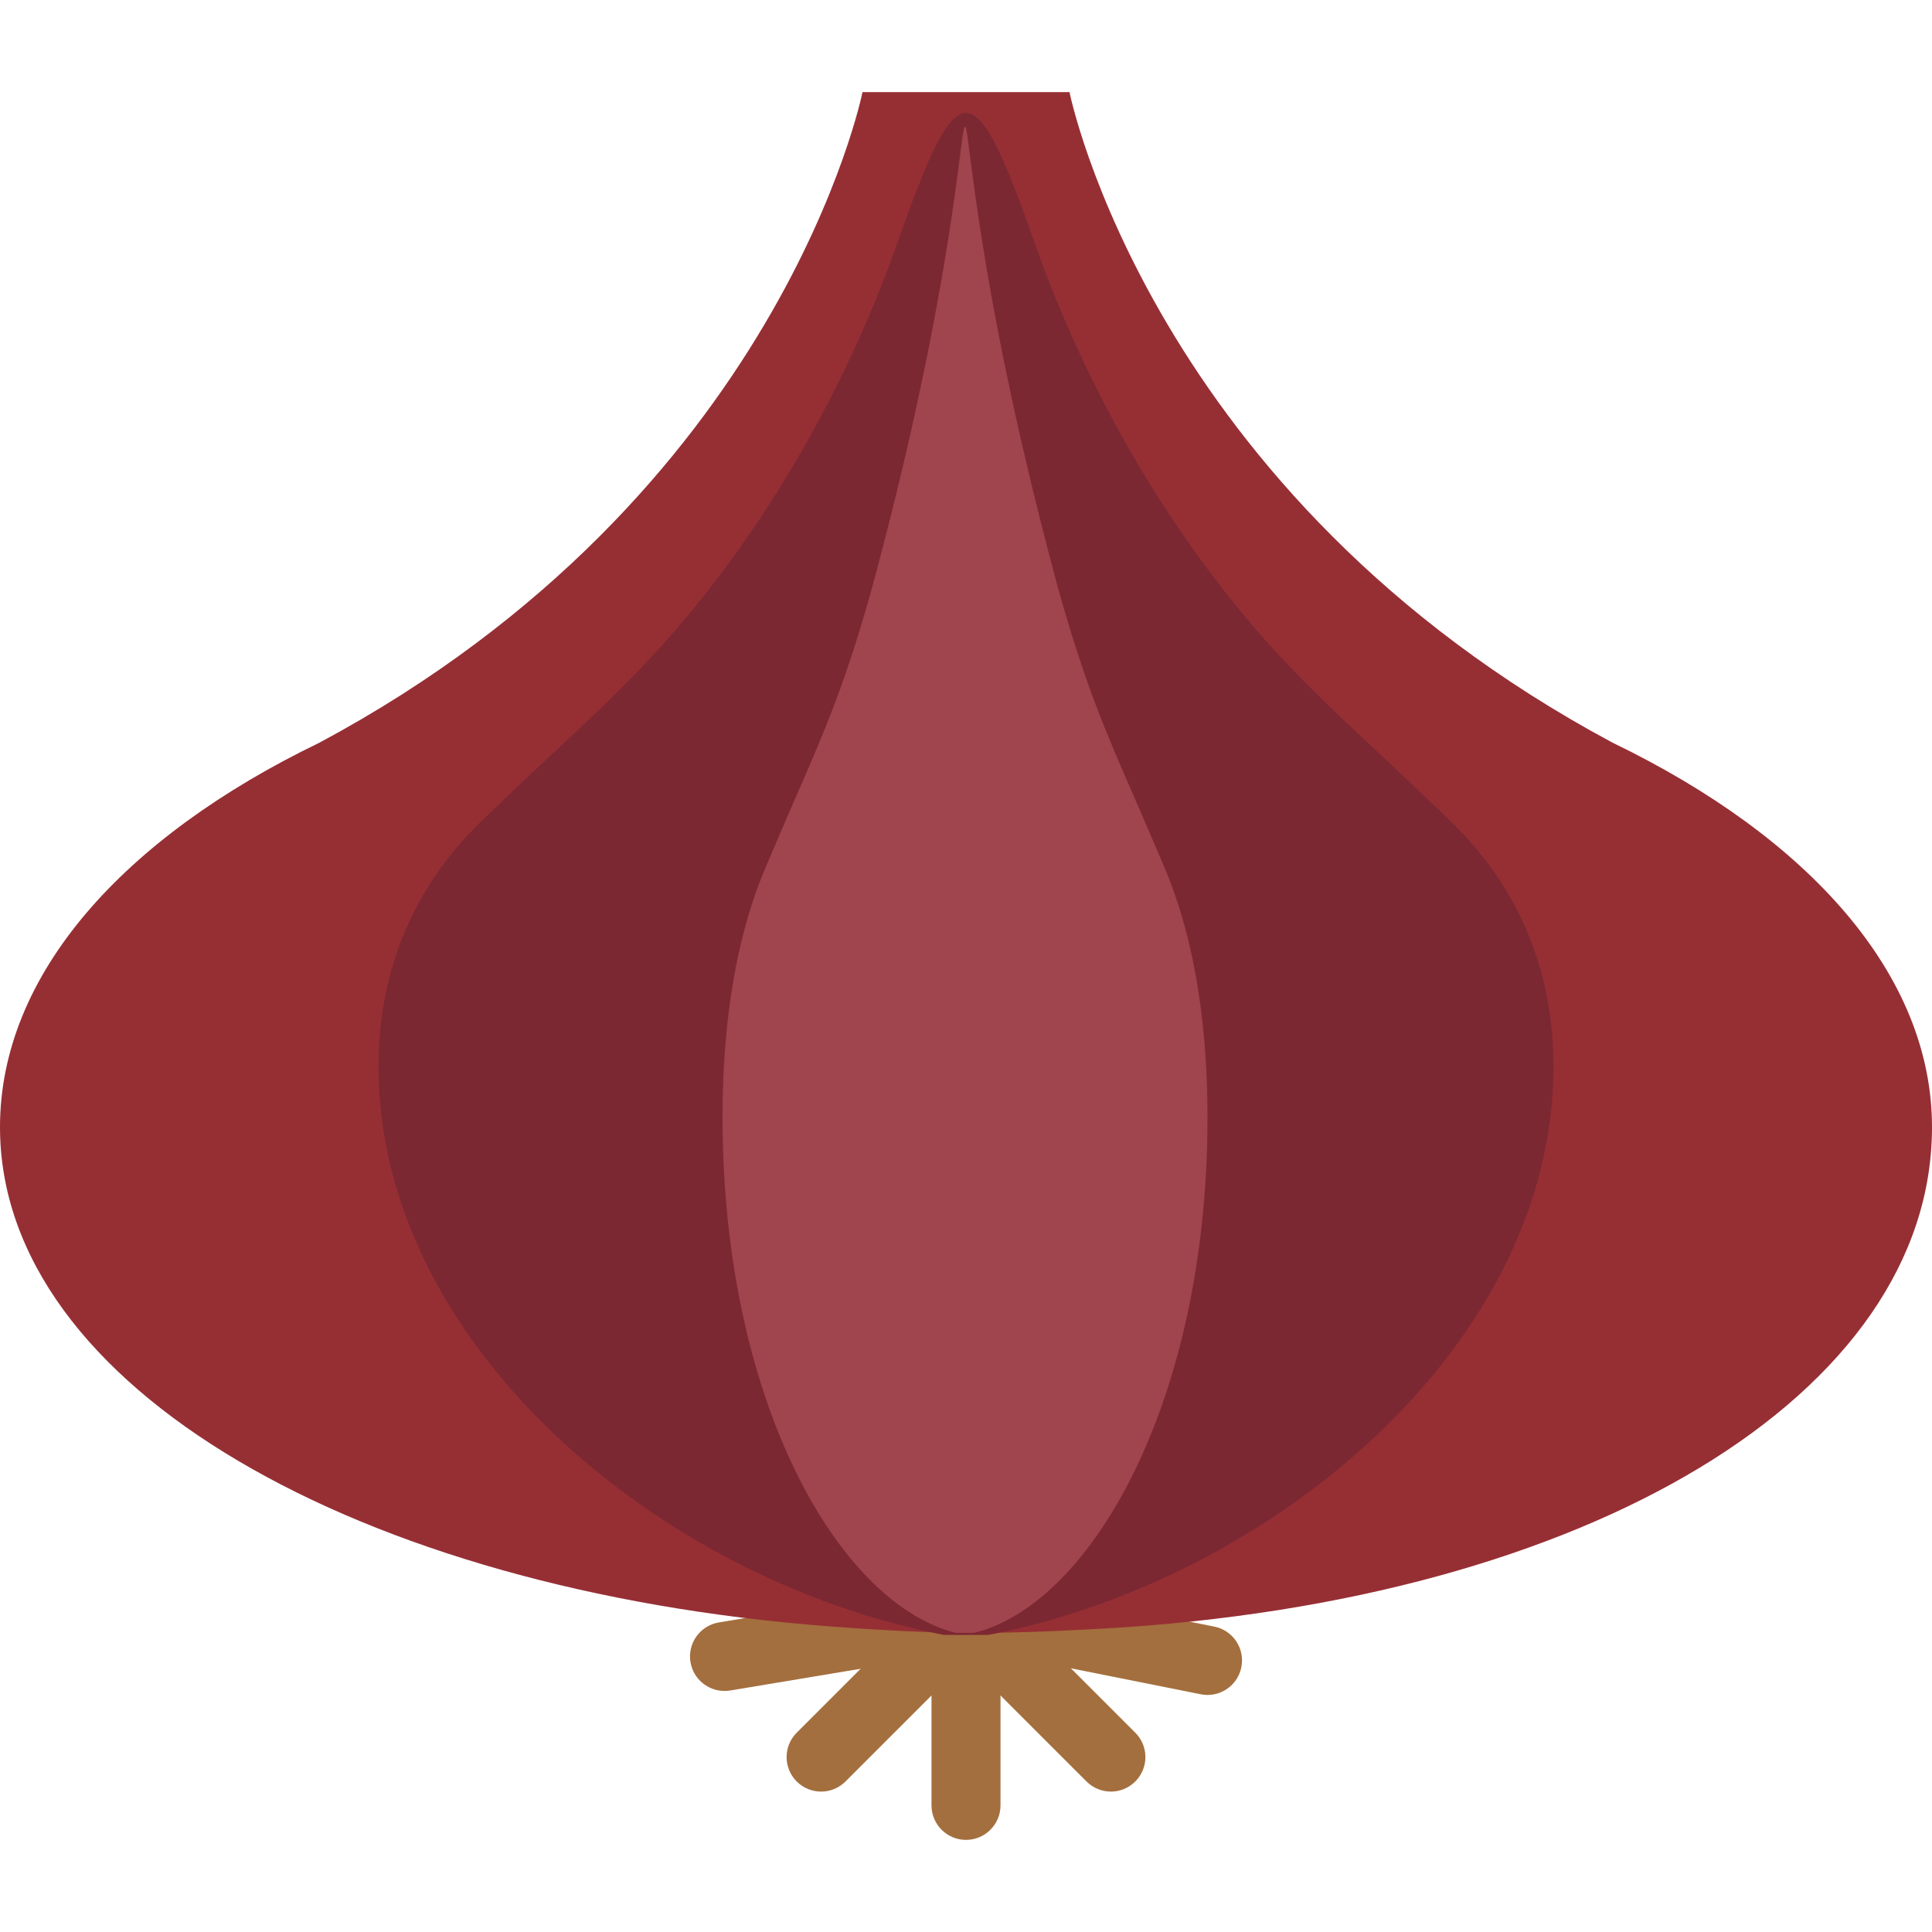
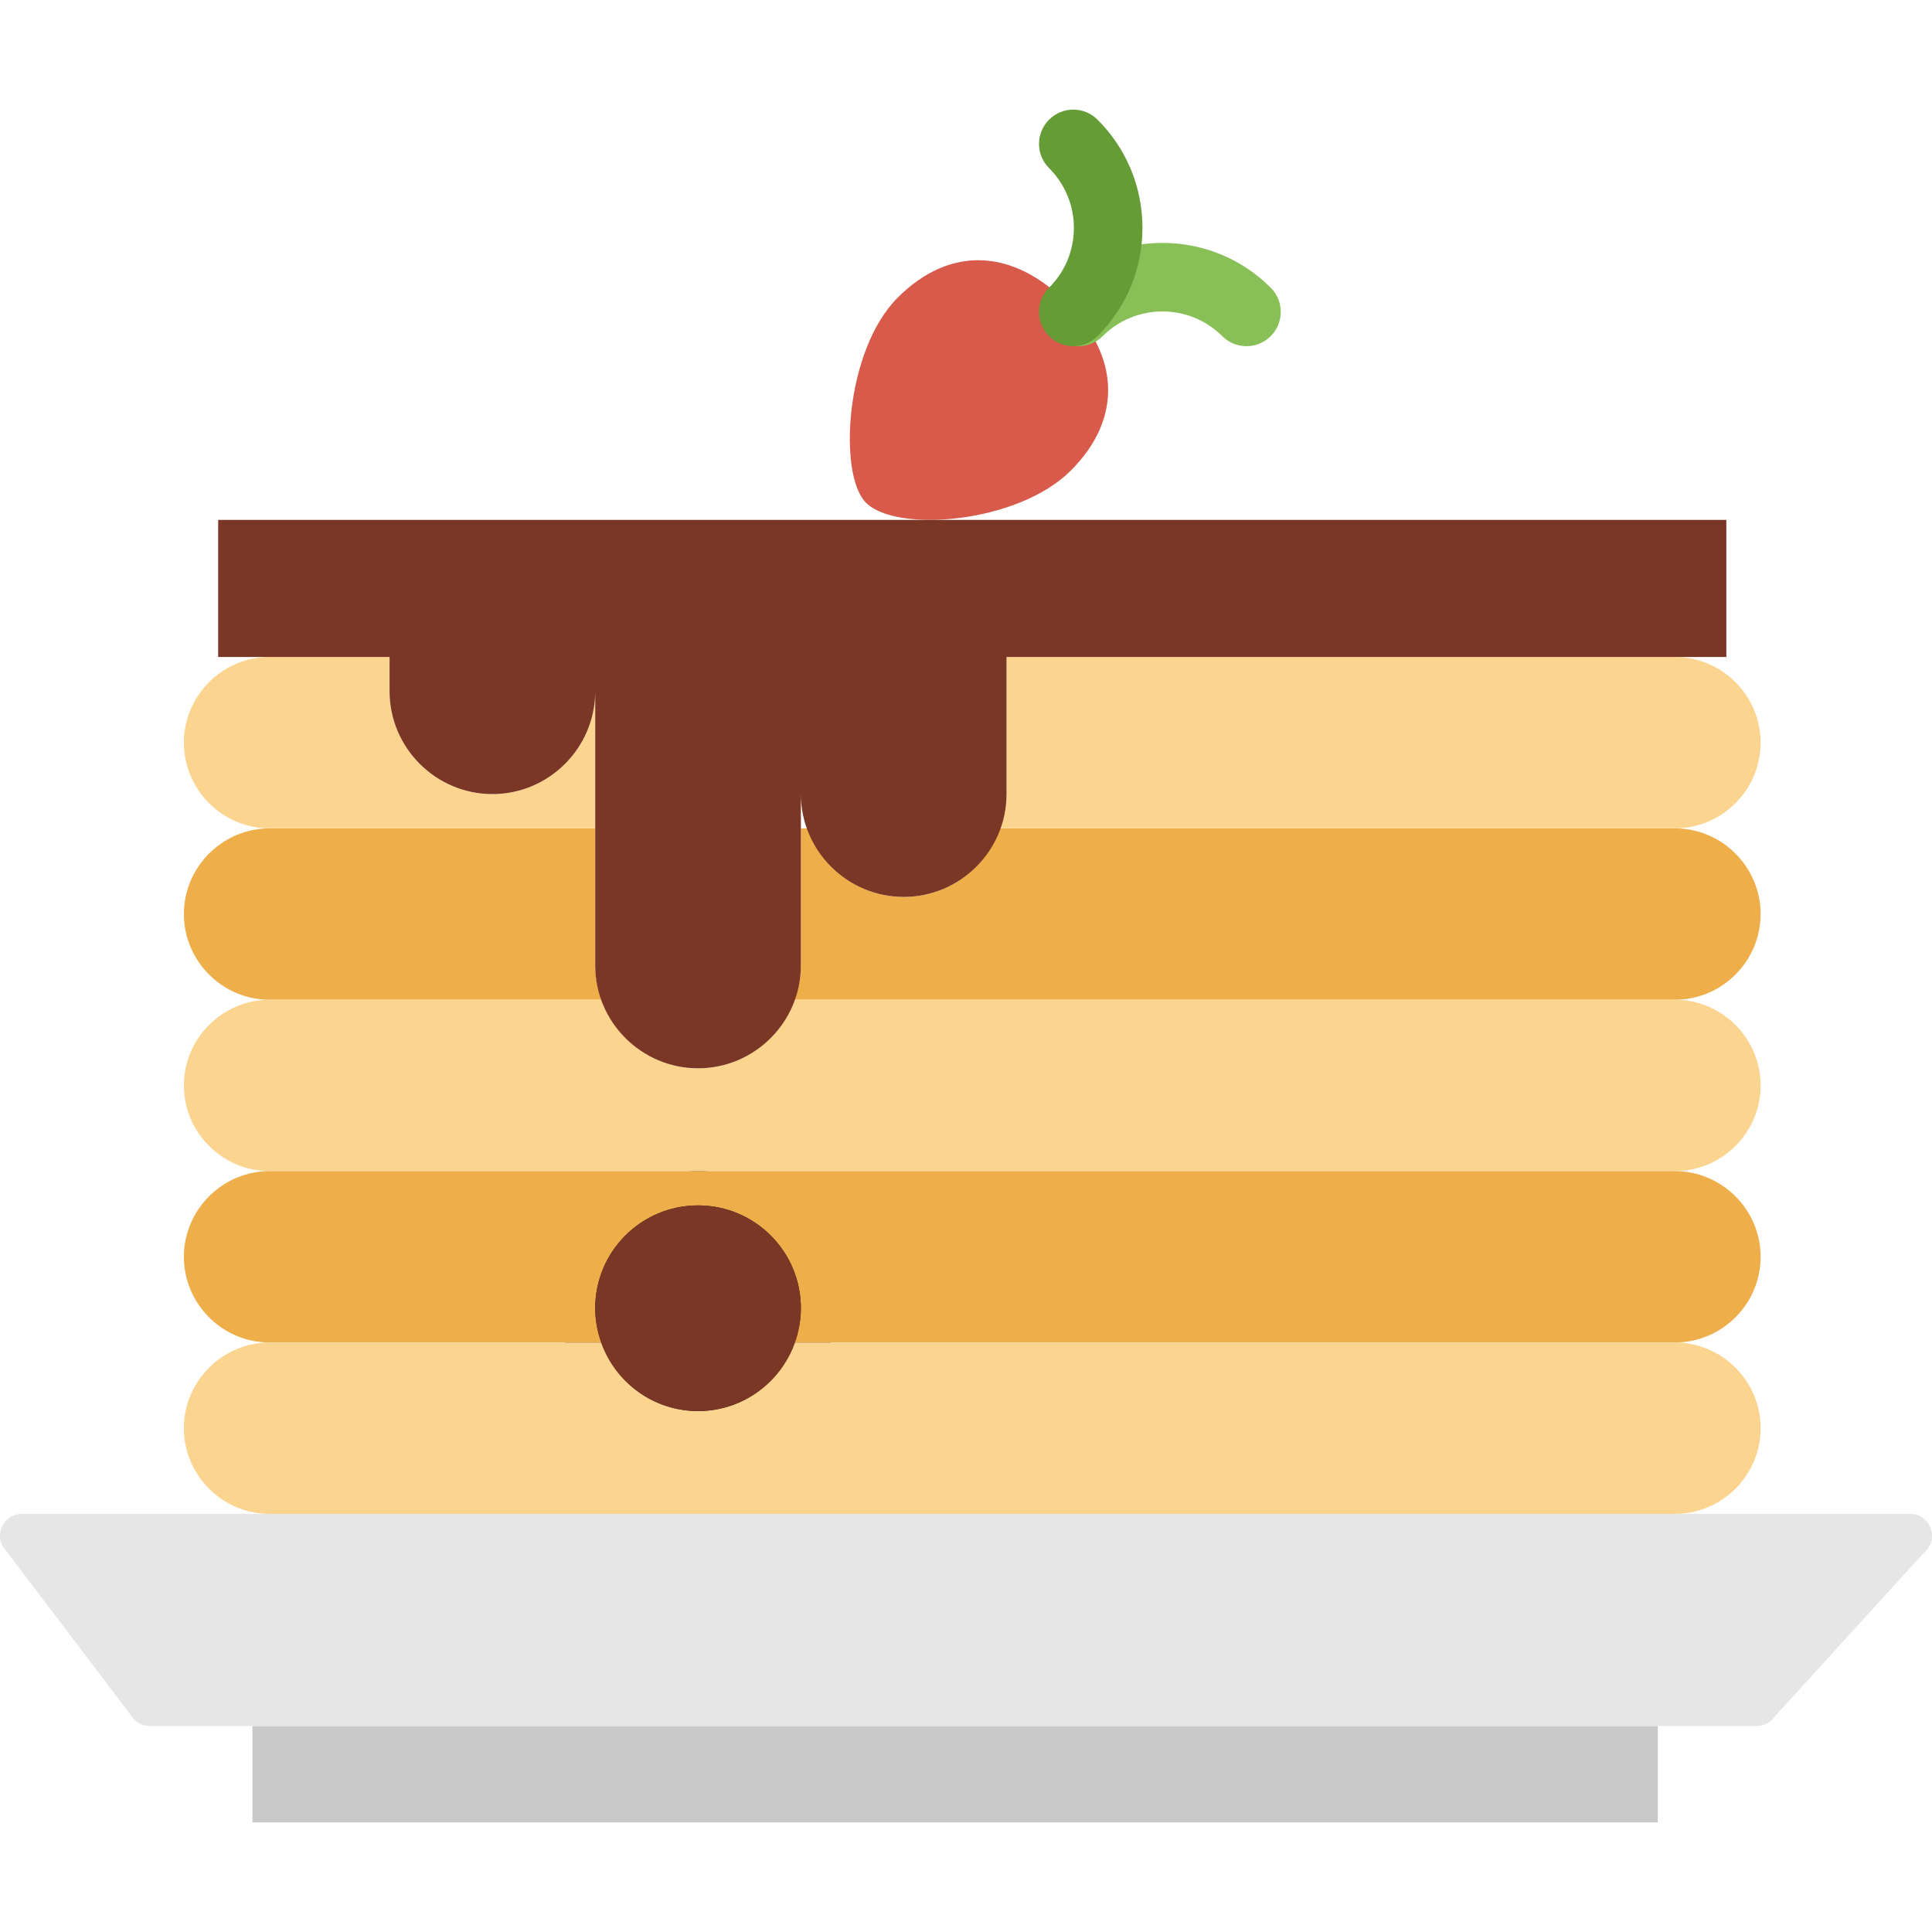
- <svg xmlns="http://www.w3.org/2000/svg" version="1.1" id="Capa_1" x="0px" y="0px" viewBox="0 0 56 56" style="enable-background:new 0 0 56 56;" xml:space="preserve">
+ <svg xmlns="http://www.w3.org/2000/svg" version="1.1" id="Capa_1" x="0px" y="0px" viewBox="0 0 56.365 56.365" style="enable-background:new 0 0 56.365 56.365;" xml:space="preserve">
  <g>
-     <path style="fill:#A46F3E;" d="M23.8,51.93c-0.256,0-0.512-0.098-0.707-0.293c-0.391-0.391-0.391-1.023,0-1.414l4.2-4.2   c0.391-0.391,1.023-0.391,1.414,0s0.391,1.023,0,1.414l-4.2,4.2C24.312,51.832,24.056,51.93,23.8,51.93z" />
-     <path style="fill:#A46F3E;" d="M28,53.33c-0.552,0-1-0.448-1-1v-5.6c0-0.552,0.448-1,1-1s1,0.448,1,1v5.6   C29,52.882,28.552,53.33,28,53.33z" />
-     <path style="fill:#A46F3E;" d="M32.2,51.93c-0.256,0-0.512-0.098-0.707-0.293l-4.2-4.2c-0.391-0.391-0.391-1.023,0-1.414   s1.023-0.391,1.414,0l4.2,4.2c0.391,0.391,0.391,1.023,0,1.414C32.712,51.832,32.456,51.93,32.2,51.93z" />
-     <path style="fill:#A46F3E;" d="M35.001,49.129c-0.065,0-0.131-0.006-0.197-0.02l-7-1.4c-0.542-0.108-0.893-0.635-0.784-1.177   c0.108-0.541,0.633-0.893,1.177-0.784l7,1.4c0.542,0.108,0.893,0.635,0.784,1.177C35.886,48.801,35.468,49.129,35.001,49.129z" />
-     <path style="fill:#A46F3E;" d="M20.999,49.013c-0.48,0-0.904-0.347-0.985-0.835c-0.091-0.545,0.277-1.06,0.822-1.151l7-1.167   c0.549-0.092,1.06,0.278,1.151,0.822c0.091,0.545-0.277,1.06-0.822,1.151l-7,1.167C21.109,49.008,21.053,49.013,20.999,49.013z" />
-     <path style="fill:#962F34;" d="M46.745,21.529C33.337,14.354,31,2.67,31,2.67h-3h-3c0,0-2.337,11.683-15.745,18.859   C3.573,24.275,0,28.249,0,32.67c0,7.557,10.431,13.428,24,14.468c3.11,0.238,4.853,0.246,8,0.067c14.053-0.802,24-6.793,24-14.535   C56,28.249,52.427,24.275,46.745,21.529z" />
-     <path style="fill:#7C2832;" d="M28.643,47.389C36.548,45.868,44.457,39.478,45,31.755c0.188-2.667-0.479-5.583-3-8   c-2.864-2.745-2.658-2.464-4.17-3.976c-3.759-3.759-6.367-8.556-7.83-12.713c-1.78-5.057-2.22-5.057-4,0   c-1.463,4.157-4.072,8.954-7.83,12.713c-1.512,1.512-1.306,1.23-4.17,3.976c-2.521,2.417-3.188,5.333-3,8   c0.543,7.722,8.452,14.113,16.357,15.634H28.643z" />
-     <path style="fill:#A0444D;" d="M28.236,47.33c3.263-0.812,6.528-6.28,6.752-14.096c0.077-2.699-0.198-5.651-1.238-8.097   c-1.182-2.779-1.097-2.494-1.721-4.024c-0.572-1.401-1.065-2.945-1.49-4.547c-4.566-17.193-0.569-17.193-5.135,0   c-0.425,1.602-0.919,3.146-1.49,4.547c-0.624,1.53-0.539,1.245-1.721,4.024c-1.041,2.446-1.316,5.398-1.238,8.097   c0.224,7.816,3.489,13.284,6.752,14.096H28.236z" />
+     <path style="fill:#D75A4A;" d="M31.238,13.731c-1.541,1.541-5.104,1.827-5.978,0.93c-0.808-0.808-0.611-4.437,0.93-5.978   c1.541-1.541,3.375-1.408,4.915,0.133S32.779,12.191,31.238,13.731z" />
+     <rect x="7.365" y="50.354" style="fill:#C9C9C9;" width="41" height="2.814" />
+     <path style="fill:#E6E6E6;" d="M51.254,50.354H4.365c-0.169,0-0.33-0.067-0.45-0.186l-3.728-4.914   c-0.401-0.401-0.117-1.086,0.45-1.086h55.091c0.595,0,0.864,0.744,0.407,1.125l-4.474,4.914   C51.547,50.302,51.403,50.354,51.254,50.354z" />
+     <path style="fill:#231F20;" d="M20.365,42.168c-2.206,0-4-1.794-4-4s1.794-4,4-4s4,1.794,4,4S22.571,42.168,20.365,42.168z    M20.365,36.168c-1.103,0-2,0.897-2,2s0.897,2,2,2s2-0.897,2-2S21.468,36.168,20.365,36.168z" />
+     <path style="fill:#231F20;" d="M20.365,42.168c-2.206,0-4-1.794-4-4s1.794-4,4-4s4,1.794,4,4S22.571,42.168,20.365,42.168z    M20.365,36.168c-1.103,0-2,0.897-2,2s0.897,2,2,2s2-0.897,2-2S21.468,36.168,20.365,36.168z" />
+     <g>
+       <path style="fill:#EEAF4B;" d="M17.365,28.167v-4h-9.5c-1.375,0-2.5,1.125-2.5,2.5s1.125,2.5,2.5,2.5h9.685    C17.438,28.853,17.365,28.519,17.365,28.167z" />
+       <path style="fill:#EEAF4B;" d="M48.865,24.167H29.18c-0.416,1.16-1.517,2-2.815,2s-2.399-0.84-2.815-2h-0.185v4    c0,0.352-0.073,0.686-0.185,1h25.685c1.375,0,2.5-1.125,2.5-2.5S50.24,24.167,48.865,24.167z" />
+     </g>
+     <g>
+       <path style="fill:#FBD490;" d="M17.365,20.167c0,1.65-1.35,3-3,3s-3-1.35-3-3v-1h-3.5c-1.375,0-2.5,1.125-2.5,2.5    s1.125,2.5,2.5,2.5h9.5V20.167z" />
+       <path style="fill:#FBD490;" d="M48.865,19.167h-19.5v4c0,0.352-0.073,0.686-0.185,1h19.685c1.375,0,2.5-1.125,2.5-2.5    S50.24,19.167,48.865,19.167z" />
+     </g>
+     <path style="fill:#FBD490;" d="M48.865,29.167H23.18c-0.416,1.16-1.517,2-2.815,2s-2.399-0.84-2.815-2H7.865   c-1.375,0-2.5,1.125-2.5,2.5c0,1.375,1.125,2.5,2.5,2.5h41c1.375,0,2.5-1.125,2.5-2.5C51.365,30.292,50.24,29.167,48.865,29.167z" />
+     <path style="fill:#EEAF4B;" d="M48.865,34.167h-41c-1.375,0-2.5,1.125-2.5,2.5s1.125,2.5,2.5,2.5h9.684   c-0.112-0.314-0.184-0.647-0.184-1c0-1.657,1.343-3,3-3s3,1.343,3,3c0,0.353-0.072,0.686-0.184,1h25.684c1.375,0,2.5-1.125,2.5-2.5   S50.24,34.167,48.865,34.167z" />
+     <path style="fill:#FBD490;" d="M48.865,39.167H23.182c-0.413,1.163-1.512,2-2.816,2s-2.403-0.837-2.816-2H7.865   c-1.375,0-2.5,1.125-2.5,2.5s1.125,2.5,2.5,2.5h41c1.375,0,2.5-1.125,2.5-2.5S50.24,39.167,48.865,39.167z" />
+     <path style="fill:#7A3726;" d="M50.365,15.167h-44v4h5v1c0,1.65,1.35,3,3,3s3-1.35,3-3v8c0,1.65,1.35,3,3,3s3-1.35,3-3v-5   c0,1.65,1.35,3,3,3s3-1.35,3-3v-4h21V15.167z" />
+     <path style="fill:#88C057;" d="M36.365,10.1c-0.256,0-0.512-0.098-0.707-0.293c-0.961-0.961-2.527-0.961-3.488,0   c-0.391,0.391-1.023,0.391-1.414,0s-0.391-1.023,0-1.414c1.742-1.742,4.574-1.742,6.316,0c0.391,0.391,0.391,1.023,0,1.414   C36.877,10.003,36.621,10.1,36.365,10.1z" />
+     <path style="fill:#659C35;" d="M31.313,10.1c-0.256,0-0.512-0.098-0.707-0.293c-0.391-0.391-0.391-1.024,0-1.414   c0.467-0.467,0.724-1.086,0.724-1.744s-0.257-1.277-0.724-1.744c-0.391-0.39-0.391-1.023,0-1.414s1.023-0.391,1.414,0   c0.845,0.844,1.31,1.966,1.31,3.158s-0.465,2.314-1.31,3.158C31.824,10.003,31.568,10.1,31.313,10.1z" />
+     <circle style="fill:#7A3726;" cx="20.365" cy="38.167" r="3" />
  </g>
  <g>
</g>
  <g>
</g>
  <g>
</g>
  <g>
</g>
  <g>
</g>
  <g>
</g>
  <g>
</g>
  <g>
</g>
  <g>
</g>
  <g>
</g>
  <g>
</g>
  <g>
</g>
  <g>
</g>
  <g>
</g>
  <g>
</g>
</svg>
